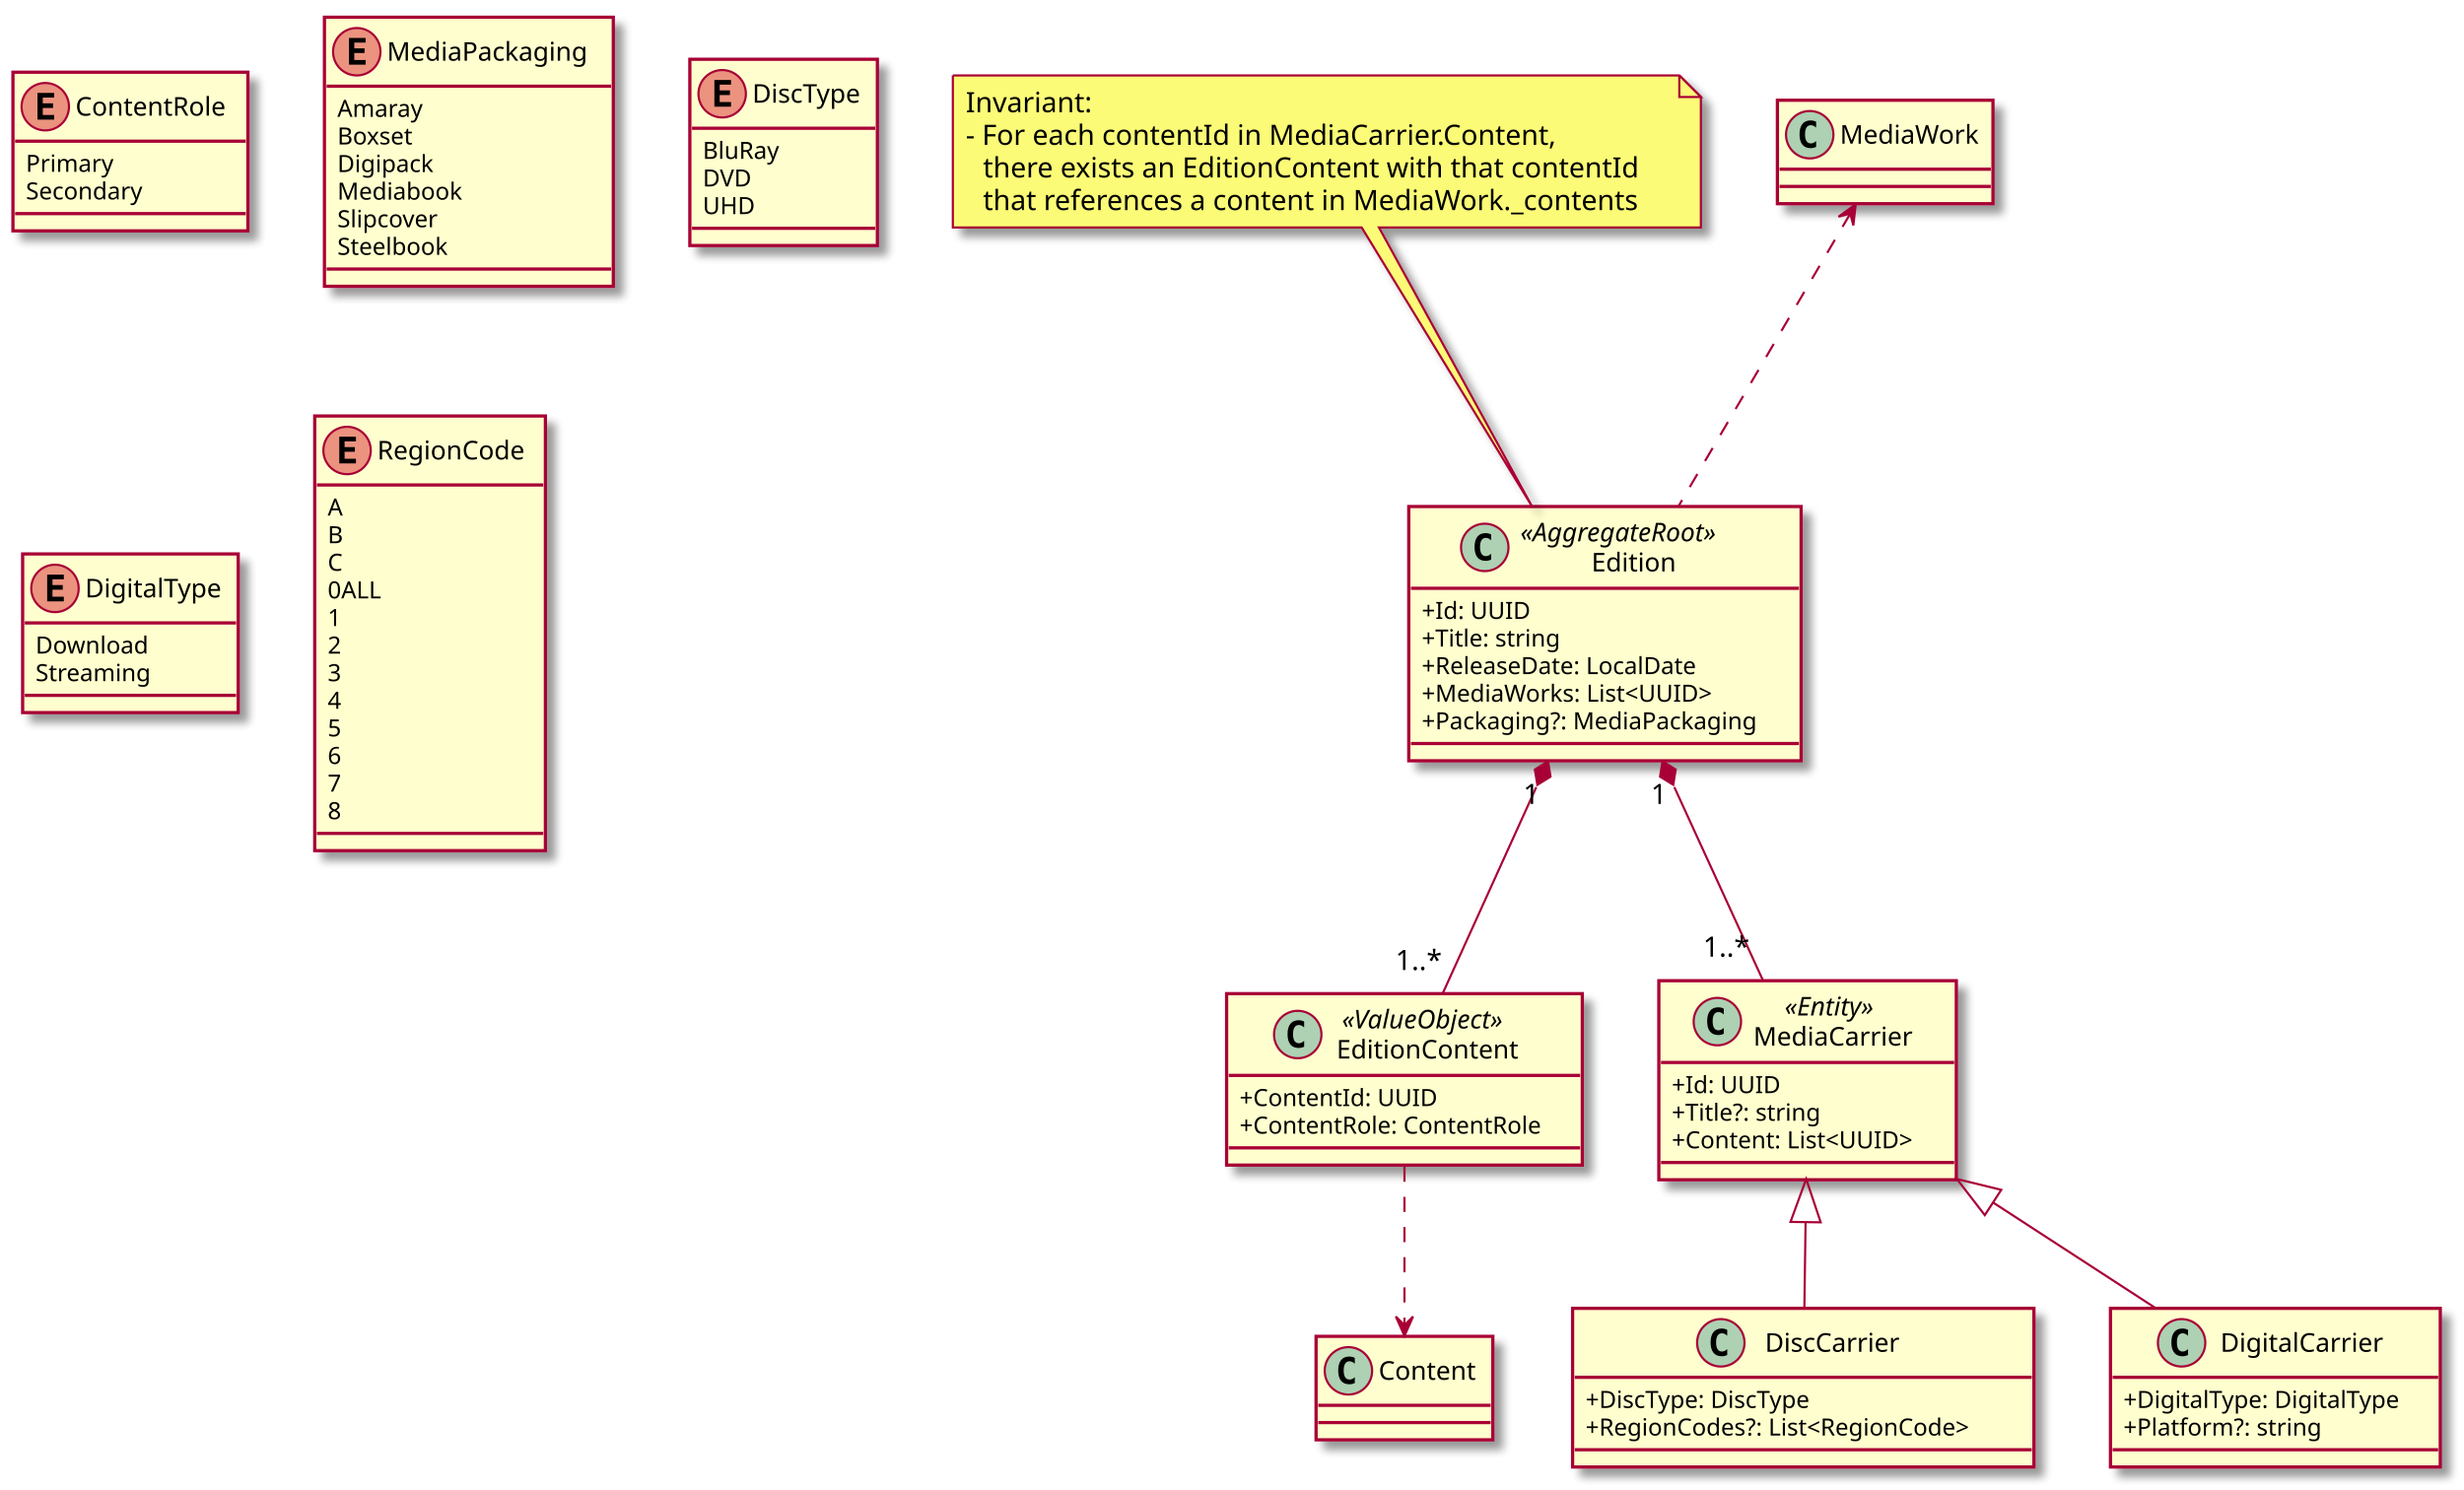
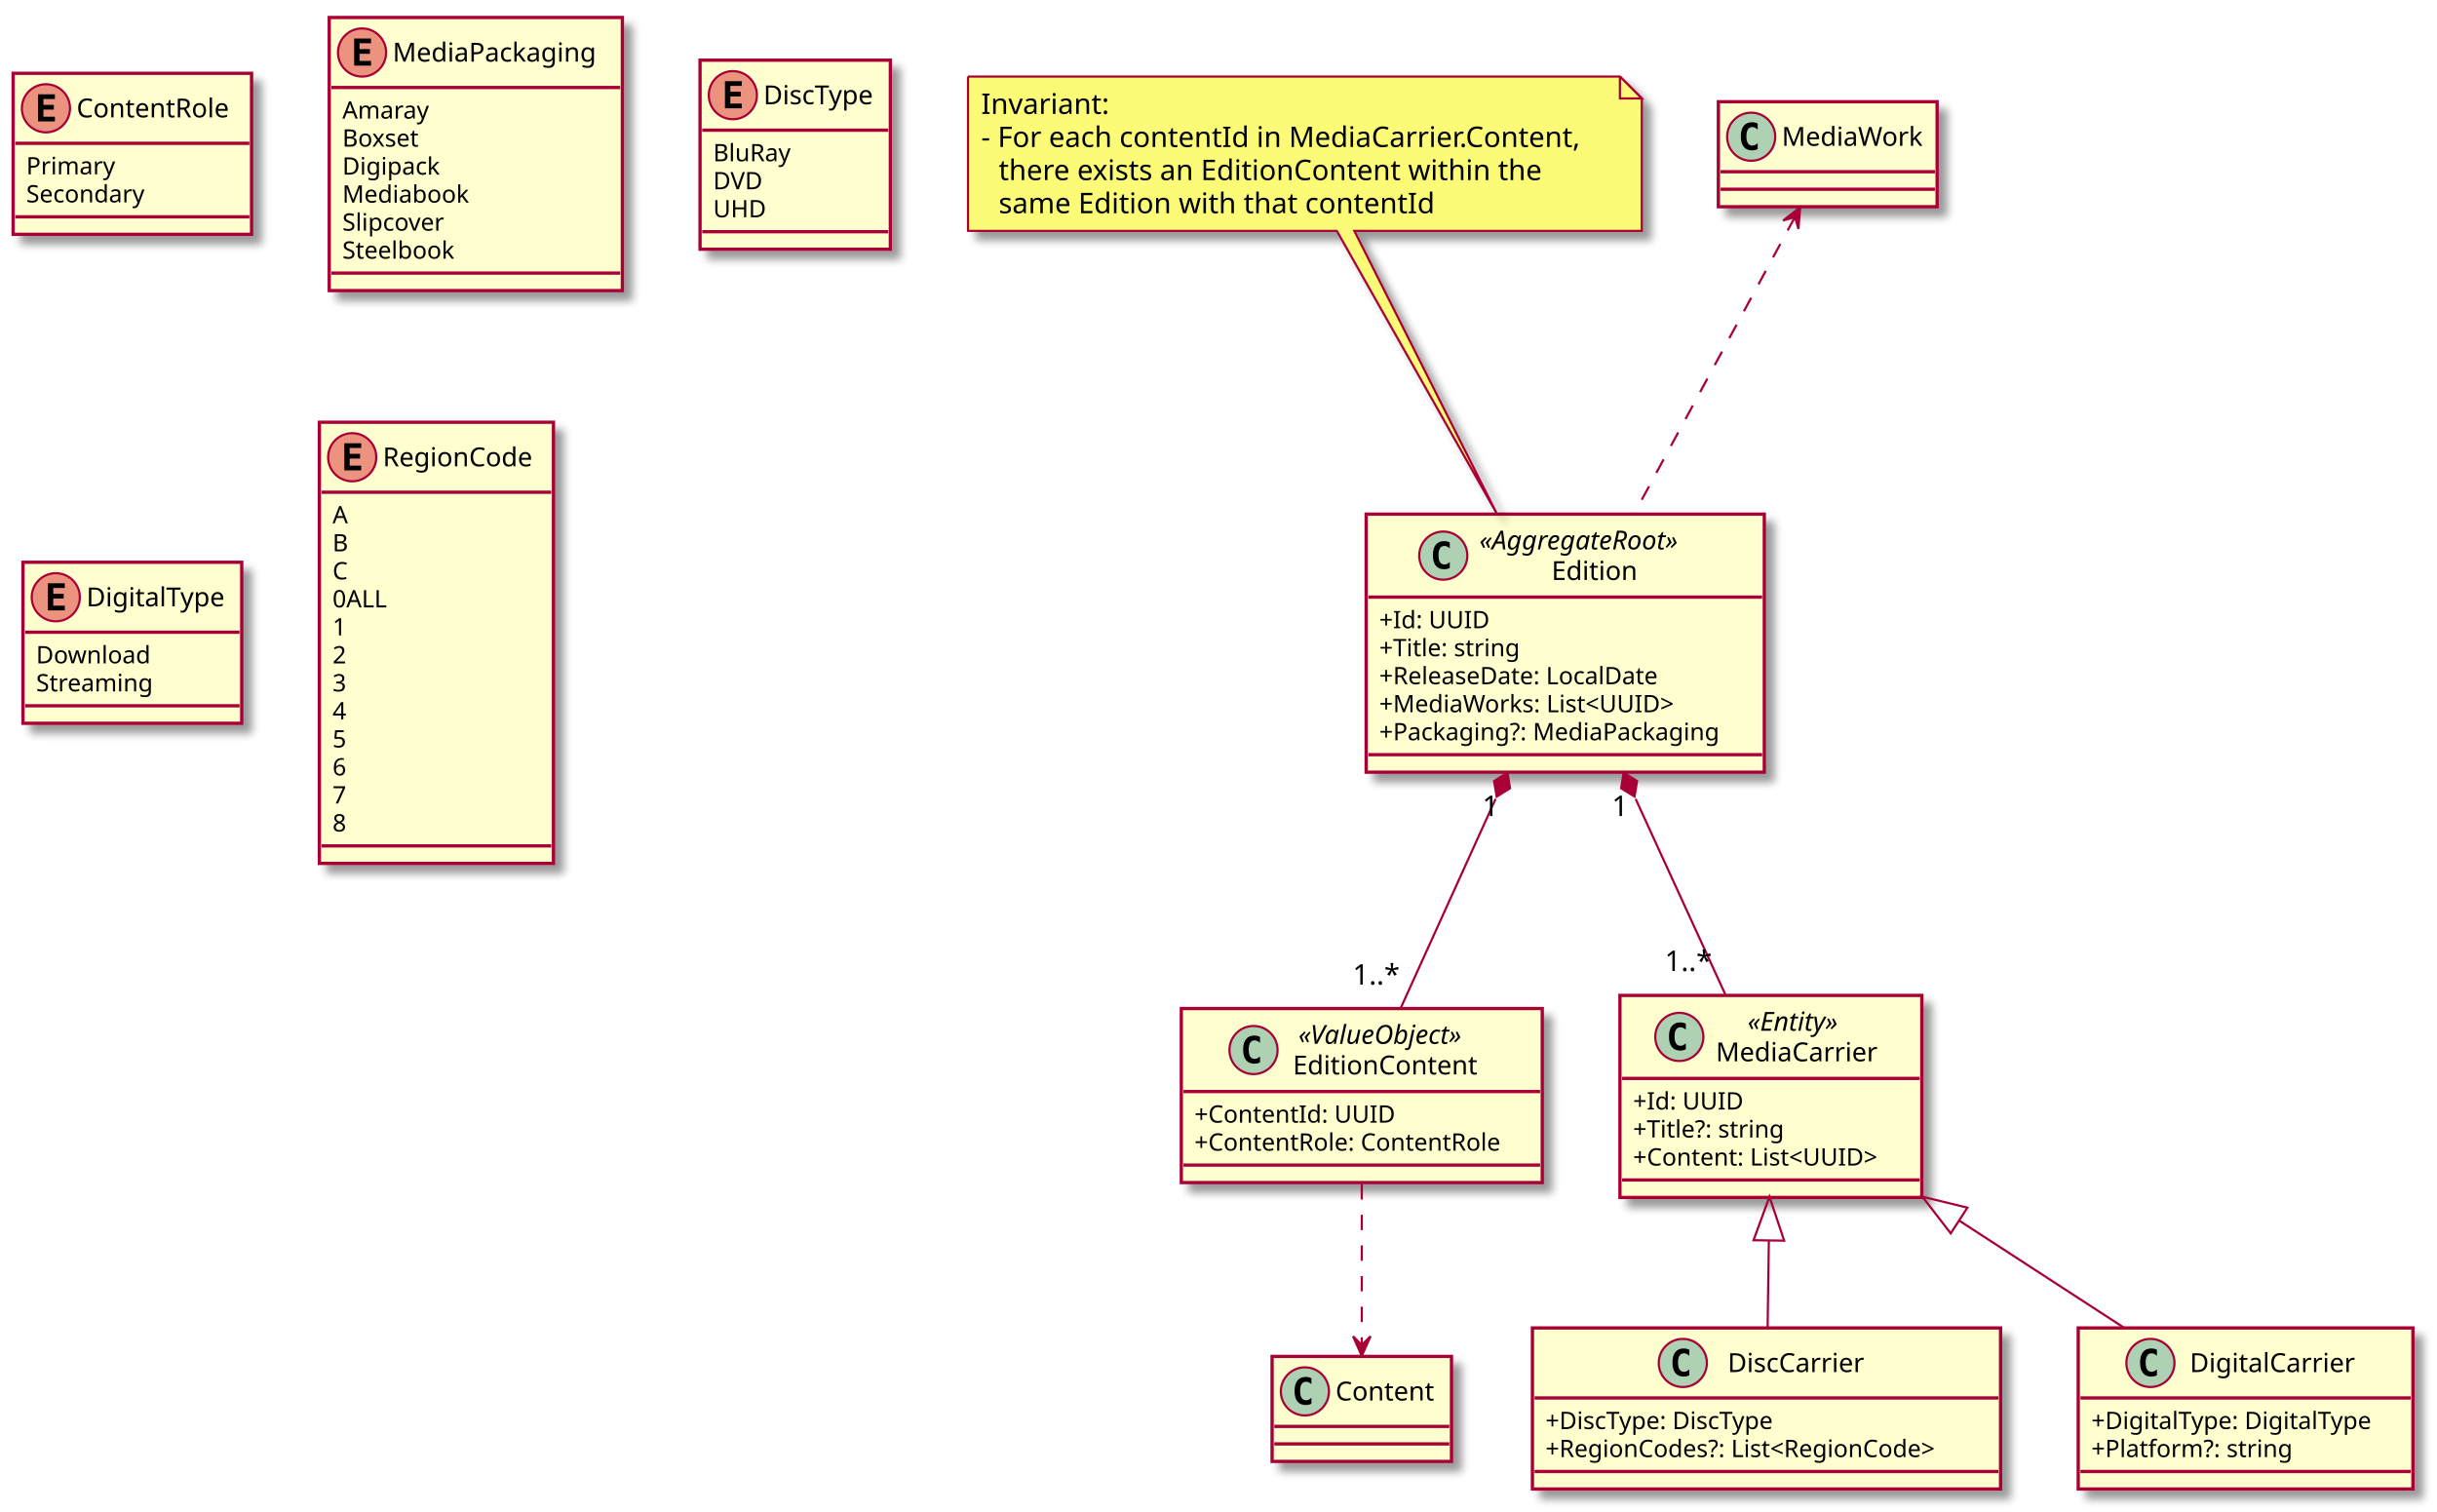
- <svg xmlns="http://www.w3.org/2000/svg" contentScriptType="application/ecmascript" contentStyleType="text/css" height="691px" preserveAspectRatio="none" style="width:1143px;height:691px;" version="1.1" viewBox="0 0 1143 691" width="1143px" zoomAndPan="magnify">
+ <svg xmlns="http://www.w3.org/2000/svg" contentScriptType="application/ecmascript" contentStyleType="text/css" height="691px" preserveAspectRatio="none" style="width:1114px;height:691px;" version="1.1" viewBox="0 0 1114 691" width="1114px" zoomAndPan="magnify">
  <defs>
-     <filter height="300%" id="f1p2oiz1u4tc2m" width="300%" x="-1" y="-1">
+     <filter height="300%" id="f12jawr7g1irze" width="300%" x="-1" y="-1">
      <feGaussianBlur result="blurOut" stdDeviation="2.0" />
      <feColorMatrix in="blurOut" result="blurOut2" type="matrix" values="0 0 0 0 0 0 0 0 0 0 0 0 0 0 0 0 0 0 .4 0" />
      <feOffset dx="4.0" dy="4.0" in="blurOut2" result="blurOut3" />
      <feBlend in="SourceGraphic" in2="blurOut3" mode="normal" />
    </filter>
  </defs>
  <g>
-     <rect fill="#FEFECE" filter="url(#f1p2oiz1u4tc2m)" height="117.961" id="Edition" style="stroke: #A80036; stroke-width: 1.5;" width="182" x="653.5" y="235" />
-     <ellipse cx="688.75" cy="253.969" fill="#ADD1B2" rx="11" ry="11" style="stroke: #A80036; stroke-width: 1.0;" />
-     <path d="M691.719,259.609 Q691.141,259.906 690.5,260.047 Q689.859,260.203 689.156,260.203 Q686.656,260.203 685.328,258.562 Q684.016,256.906 684.016,253.781 Q684.016,250.656 685.328,249 Q686.656,247.344 689.156,247.344 Q689.859,247.344 690.5,247.5 Q691.156,247.656 691.719,247.953 L691.719,250.672 Q691.094,250.094 690.5,249.828 Q689.906,249.547 689.281,249.547 Q687.938,249.547 687.25,250.625 Q686.562,251.688 686.562,253.781 Q686.562,255.875 687.25,256.953 Q687.938,258.016 689.281,258.016 Q689.906,258.016 690.5,257.75 Q691.094,257.469 691.719,256.891 L691.719,259.609 Z " />
-     <text fill="#000000" font-family="sans-serif" font-size="12" font-style="italic" lengthAdjust="spacingAndGlyphs" textLength="109" x="705.25" y="251.139">«AggregateRoot»</text>
-     <text fill="#000000" font-family="sans-serif" font-size="12" lengthAdjust="spacingAndGlyphs" textLength="43" x="738.25" y="265.107">Edition</text>
-     <line style="stroke: #A80036; stroke-width: 1.5;" x1="654.5" x2="834.5" y1="272.938" y2="272.938" />
-     <text fill="#000000" font-family="sans-serif" font-size="11" lengthAdjust="spacingAndGlyphs" textLength="54" x="659.5" y="287.148">+Id: UUID</text>
-     <text fill="#000000" font-family="sans-serif" font-size="11" lengthAdjust="spacingAndGlyphs" textLength="74" x="659.5" y="299.953">+Title: string</text>
-     <text fill="#000000" font-family="sans-serif" font-size="11" lengthAdjust="spacingAndGlyphs" textLength="143" x="659.5" y="312.757">+ReleaseDate: LocalDate</text>
-     <text fill="#000000" font-family="sans-serif" font-size="11" lengthAdjust="spacingAndGlyphs" textLength="149" x="659.5" y="325.562">+MediaWorks: List&lt;UUID&gt;</text>
-     <text fill="#000000" font-family="sans-serif" font-size="11" lengthAdjust="spacingAndGlyphs" textLength="170" x="659.5" y="338.367">+Packaging?: MediaPackaging</text>
-     <line style="stroke: #A80036; stroke-width: 1.5;" x1="654.5" x2="834.5" y1="344.961" y2="344.961" />
-     <path d="M442,35 L442,105.531 A0,0 0 0 0 442,105.531 L631.66,105.531 L710.69,234.95 L639.66,105.531 L789,105.531 A0,0 0 0 0 789,105.531 L789,45 L779,35 L442,35 A0,0 0 0 0 442,35 " fill="#FBFB77" filter="url(#f1p2oiz1u4tc2m)" style="stroke: #A80036; stroke-width: 1.0;" />
-     <path d="M779,35 L779,45 L789,45 L779,35 " fill="#FBFB77" style="stroke: #A80036; stroke-width: 1.0;" />
-     <text fill="#000000" font-family="sans-serif" font-size="13" lengthAdjust="spacingAndGlyphs" textLength="59" x="448" y="52.067">Invariant:</text>
-     <text fill="#000000" font-family="sans-serif" font-size="13" lengthAdjust="spacingAndGlyphs" textLength="287" x="448" y="67.2">- For each contentId in MediaCarrier.Content,</text>
-     <text fill="#000000" font-family="sans-serif" font-size="13" lengthAdjust="spacingAndGlyphs" textLength="316" x="456" y="82.332">there exists an EditionContent with that contentId</text>
-     <text fill="#000000" font-family="sans-serif" font-size="13" lengthAdjust="spacingAndGlyphs" textLength="318" x="456" y="97.465">that references a content in MediaWork._contents</text>
-     <rect fill="#FEFECE" filter="url(#f1p2oiz1u4tc2m)" height="79.547" id="EditionContent" style="stroke: #A80036; stroke-width: 1.5;" width="165" x="569" y="461" />
-     <ellipse cx="602" cy="479.969" fill="#ADD1B2" rx="11" ry="11" style="stroke: #A80036; stroke-width: 1.0;" />
-     <path d="M604.969,485.609 Q604.391,485.906 603.75,486.047 Q603.109,486.203 602.406,486.203 Q599.906,486.203 598.578,484.562 Q597.266,482.906 597.266,479.781 Q597.266,476.656 598.578,475 Q599.906,473.344 602.406,473.344 Q603.109,473.344 603.75,473.5 Q604.406,473.656 604.969,473.953 L604.969,476.672 Q604.344,476.094 603.75,475.828 Q603.156,475.547 602.531,475.547 Q601.188,475.547 600.5,476.625 Q599.812,477.688 599.812,479.781 Q599.812,481.875 600.5,482.953 Q601.188,484.016 602.531,484.016 Q603.156,484.016 603.75,483.75 Q604.344,483.469 604.969,482.891 L604.969,485.609 Z " />
-     <text fill="#000000" font-family="sans-serif" font-size="12" font-style="italic" lengthAdjust="spacingAndGlyphs" textLength="88" x="622.5" y="477.139">«ValueObject»</text>
-     <text fill="#000000" font-family="sans-serif" font-size="12" lengthAdjust="spacingAndGlyphs" textLength="93" x="620" y="491.107">EditionContent</text>
-     <line style="stroke: #A80036; stroke-width: 1.5;" x1="570" x2="733" y1="498.938" y2="498.938" />
-     <text fill="#000000" font-family="sans-serif" font-size="11" lengthAdjust="spacingAndGlyphs" textLength="98" x="575" y="513.148">+ContentId: UUID</text>
-     <text fill="#000000" font-family="sans-serif" font-size="11" lengthAdjust="spacingAndGlyphs" textLength="153" x="575" y="525.953">+ContentRole: ContentRole</text>
-     <line style="stroke: #A80036; stroke-width: 1.5;" x1="570" x2="733" y1="532.547" y2="532.547" />
-     <rect fill="#FEFECE" filter="url(#f1p2oiz1u4tc2m)" height="73.609" id="ContentRole" style="stroke: #A80036; stroke-width: 1.5;" width="109" x="6" y="33.5" />
+     <rect fill="#FEFECE" filter="url(#f12jawr7g1irze)" height="117.961" id="Edition" style="stroke: #A80036; stroke-width: 1.5;" width="182" x="624.5" y="235" />
+     <ellipse cx="659.75" cy="253.969" fill="#ADD1B2" rx="11" ry="11" style="stroke: #A80036; stroke-width: 1.0;" />
+     <path d="M662.719,259.609 Q662.141,259.906 661.5,260.047 Q660.859,260.203 660.156,260.203 Q657.656,260.203 656.328,258.562 Q655.016,256.906 655.016,253.781 Q655.016,250.656 656.328,249 Q657.656,247.344 660.156,247.344 Q660.859,247.344 661.5,247.5 Q662.156,247.656 662.719,247.953 L662.719,250.672 Q662.094,250.094 661.5,249.828 Q660.906,249.547 660.281,249.547 Q658.938,249.547 658.25,250.625 Q657.562,251.688 657.562,253.781 Q657.562,255.875 658.25,256.953 Q658.938,258.016 660.281,258.016 Q660.906,258.016 661.5,257.75 Q662.094,257.469 662.719,256.891 L662.719,259.609 Z " />
+     <text fill="#000000" font-family="sans-serif" font-size="12" font-style="italic" lengthAdjust="spacingAndGlyphs" textLength="109" x="676.25" y="251.139">«AggregateRoot»</text>
+     <text fill="#000000" font-family="sans-serif" font-size="12" lengthAdjust="spacingAndGlyphs" textLength="43" x="709.25" y="265.107">Edition</text>
+     <line style="stroke: #A80036; stroke-width: 1.5;" x1="625.5" x2="805.5" y1="272.938" y2="272.938" />
+     <text fill="#000000" font-family="sans-serif" font-size="11" lengthAdjust="spacingAndGlyphs" textLength="54" x="630.5" y="287.148">+Id: UUID</text>
+     <text fill="#000000" font-family="sans-serif" font-size="11" lengthAdjust="spacingAndGlyphs" textLength="74" x="630.5" y="299.953">+Title: string</text>
+     <text fill="#000000" font-family="sans-serif" font-size="11" lengthAdjust="spacingAndGlyphs" textLength="143" x="630.5" y="312.757">+ReleaseDate: LocalDate</text>
+     <text fill="#000000" font-family="sans-serif" font-size="11" lengthAdjust="spacingAndGlyphs" textLength="149" x="630.5" y="325.562">+MediaWorks: List&lt;UUID&gt;</text>
+     <text fill="#000000" font-family="sans-serif" font-size="11" lengthAdjust="spacingAndGlyphs" textLength="170" x="630.5" y="338.367">+Packaging?: MediaPackaging</text>
+     <line style="stroke: #A80036; stroke-width: 1.5;" x1="625.5" x2="805.5" y1="344.961" y2="344.961" />
+     <path d="M442.5,35 L442.5,105.531 A0,0 0 0 0 442.5,105.531 L611.09,105.531 L684.31,234.95 L619.09,105.531 L750.5,105.531 A0,0 0 0 0 750.5,105.531 L750.5,45 L740.5,35 L442.5,35 A0,0 0 0 0 442.5,35 " fill="#FBFB77" filter="url(#f12jawr7g1irze)" style="stroke: #A80036; stroke-width: 1.0;" />
+     <path d="M740.5,35 L740.5,45 L750.5,45 L740.5,35 " fill="#FBFB77" style="stroke: #A80036; stroke-width: 1.0;" />
+     <text fill="#000000" font-family="sans-serif" font-size="13" lengthAdjust="spacingAndGlyphs" textLength="59" x="448.5" y="52.067">Invariant:</text>
+     <text fill="#000000" font-family="sans-serif" font-size="13" lengthAdjust="spacingAndGlyphs" textLength="287" x="448.5" y="67.2">- For each contentId in MediaCarrier.Content,</text>
+     <text fill="#000000" font-family="sans-serif" font-size="13" lengthAdjust="spacingAndGlyphs" textLength="258" x="456.5" y="82.332">there exists an EditionContent within the</text>
+     <text fill="#000000" font-family="sans-serif" font-size="13" lengthAdjust="spacingAndGlyphs" textLength="206" x="456.5" y="97.465">same Edition with that contentId</text>
+     <rect fill="#FEFECE" filter="url(#f12jawr7g1irze)" height="79.547" id="EditionContent" style="stroke: #A80036; stroke-width: 1.5;" width="165" x="540" y="461" />
+     <ellipse cx="573" cy="479.969" fill="#ADD1B2" rx="11" ry="11" style="stroke: #A80036; stroke-width: 1.0;" />
+     <path d="M575.969,485.609 Q575.391,485.906 574.75,486.047 Q574.109,486.203 573.406,486.203 Q570.906,486.203 569.578,484.562 Q568.266,482.906 568.266,479.781 Q568.266,476.656 569.578,475 Q570.906,473.344 573.406,473.344 Q574.109,473.344 574.75,473.5 Q575.406,473.656 575.969,473.953 L575.969,476.672 Q575.344,476.094 574.75,475.828 Q574.156,475.547 573.531,475.547 Q572.188,475.547 571.5,476.625 Q570.812,477.688 570.812,479.781 Q570.812,481.875 571.5,482.953 Q572.188,484.016 573.531,484.016 Q574.156,484.016 574.75,483.75 Q575.344,483.469 575.969,482.891 L575.969,485.609 Z " />
+     <text fill="#000000" font-family="sans-serif" font-size="12" font-style="italic" lengthAdjust="spacingAndGlyphs" textLength="88" x="593.5" y="477.139">«ValueObject»</text>
+     <text fill="#000000" font-family="sans-serif" font-size="12" lengthAdjust="spacingAndGlyphs" textLength="93" x="591" y="491.107">EditionContent</text>
+     <line style="stroke: #A80036; stroke-width: 1.5;" x1="541" x2="704" y1="498.938" y2="498.938" />
+     <text fill="#000000" font-family="sans-serif" font-size="11" lengthAdjust="spacingAndGlyphs" textLength="98" x="546" y="513.148">+ContentId: UUID</text>
+     <text fill="#000000" font-family="sans-serif" font-size="11" lengthAdjust="spacingAndGlyphs" textLength="153" x="546" y="525.953">+ContentRole: ContentRole</text>
+     <line style="stroke: #A80036; stroke-width: 1.5;" x1="541" x2="704" y1="532.547" y2="532.547" />
+     <rect fill="#FEFECE" filter="url(#f12jawr7g1irze)" height="73.609" id="ContentRole" style="stroke: #A80036; stroke-width: 1.5;" width="109" x="6" y="33.5" />
    <ellipse cx="21" cy="49.5" fill="#EB937F" rx="11" ry="11" style="stroke: #A80036; stroke-width: 1.0;" />
    <path d="M25.109,55.5 L17.391,55.5 L17.391,43.109 L25.109,43.109 L25.109,45.266 L19.844,45.266 L19.844,47.938 L24.609,47.938 L24.609,50.094 L19.844,50.094 L19.844,53.344 L25.109,53.344 L25.109,55.5 Z " />
    <text fill="#000000" font-family="sans-serif" font-size="12" lengthAdjust="spacingAndGlyphs" textLength="77" x="35" y="53.654">ContentRole</text>
    <line style="stroke: #A80036; stroke-width: 1.5;" x1="7" x2="114" y1="65.5" y2="65.5" />
    <text fill="#000000" font-family="sans-serif" font-size="11" lengthAdjust="spacingAndGlyphs" textLength="44" x="12" y="79.71">Primary</text>
    <text fill="#000000" font-family="sans-serif" font-size="11" lengthAdjust="spacingAndGlyphs" textLength="60" x="12" y="92.515">Secondary</text>
    <line style="stroke: #A80036; stroke-width: 1.5;" x1="7" x2="114" y1="99.109" y2="99.109" />
-     <rect fill="#FEFECE" filter="url(#f1p2oiz1u4tc2m)" height="92.352" id="MediaCarrier" style="stroke: #A80036; stroke-width: 1.5;" width="138" x="769.5" y="455" />
-     <ellipse cx="796.65" cy="473.969" fill="#ADD1B2" rx="11" ry="11" style="stroke: #A80036; stroke-width: 1.0;" />
-     <path d="M799.619,479.609 Q799.041,479.906 798.4,480.047 Q797.759,480.203 797.056,480.203 Q794.556,480.203 793.228,478.562 Q791.916,476.906 791.916,473.781 Q791.916,470.656 793.228,469 Q794.556,467.344 797.056,467.344 Q797.759,467.344 798.4,467.5 Q799.056,467.656 799.619,467.953 L799.619,470.672 Q798.994,470.094 798.4,469.828 Q797.806,469.547 797.181,469.547 Q795.837,469.547 795.15,470.625 Q794.462,471.688 794.462,473.781 Q794.462,475.875 795.15,476.953 Q795.837,478.016 797.181,478.016 Q797.806,478.016 798.4,477.75 Q798.994,477.469 799.619,476.891 L799.619,479.609 Z " />
-     <text fill="#000000" font-family="sans-serif" font-size="12" font-style="italic" lengthAdjust="spacingAndGlyphs" textLength="50" x="827.85" y="471.139">«Entity»</text>
-     <text fill="#000000" font-family="sans-serif" font-size="12" lengthAdjust="spacingAndGlyphs" textLength="79" x="813.35" y="485.107">MediaCarrier</text>
-     <line style="stroke: #A80036; stroke-width: 1.5;" x1="770.5" x2="906.5" y1="492.938" y2="492.938" />
-     <text fill="#000000" font-family="sans-serif" font-size="11" lengthAdjust="spacingAndGlyphs" textLength="54" x="775.5" y="507.148">+Id: UUID</text>
-     <text fill="#000000" font-family="sans-serif" font-size="11" lengthAdjust="spacingAndGlyphs" textLength="80" x="775.5" y="519.953">+Title?: string</text>
-     <text fill="#000000" font-family="sans-serif" font-size="11" lengthAdjust="spacingAndGlyphs" textLength="126" x="775.5" y="532.757">+Content: List&lt;UUID&gt;</text>
-     <line style="stroke: #A80036; stroke-width: 1.5;" x1="770.5" x2="906.5" y1="539.352" y2="539.352" />
-     <rect fill="#FEFECE" filter="url(#f1p2oiz1u4tc2m)" height="73.609" id="DiscCarrier" style="stroke: #A80036; stroke-width: 1.5;" width="214" x="729.5" y="607" />
-     <ellipse cx="798.25" cy="623" fill="#ADD1B2" rx="11" ry="11" style="stroke: #A80036; stroke-width: 1.0;" />
-     <path d="M801.219,628.641 Q800.641,628.938 800,629.078 Q799.359,629.234 798.656,629.234 Q796.156,629.234 794.828,627.594 Q793.516,625.938 793.516,622.812 Q793.516,619.688 794.828,618.031 Q796.156,616.375 798.656,616.375 Q799.359,616.375 800,616.531 Q800.656,616.688 801.219,616.984 L801.219,619.703 Q800.594,619.125 800,618.859 Q799.406,618.578 798.781,618.578 Q797.438,618.578 796.75,619.656 Q796.062,620.719 796.062,622.812 Q796.062,624.906 796.75,625.984 Q797.438,627.047 798.781,627.047 Q799.406,627.047 800,626.781 Q800.594,626.5 801.219,625.922 L801.219,628.641 Z " />
-     <text fill="#000000" font-family="sans-serif" font-size="12" lengthAdjust="spacingAndGlyphs" textLength="68" x="818.75" y="627.154">DiscCarrier</text>
-     <line style="stroke: #A80036; stroke-width: 1.5;" x1="730.5" x2="942.5" y1="639" y2="639" />
-     <text fill="#000000" font-family="sans-serif" font-size="11" lengthAdjust="spacingAndGlyphs" textLength="119" x="735.5" y="653.21">+DiscType: DiscType</text>
-     <text fill="#000000" font-family="sans-serif" font-size="11" lengthAdjust="spacingAndGlyphs" textLength="202" x="735.5" y="666.015">+RegionCodes?: List&lt;RegionCode&gt;</text>
-     <line style="stroke: #A80036; stroke-width: 1.5;" x1="730.5" x2="942.5" y1="672.609" y2="672.609" />
-     <rect fill="#FEFECE" filter="url(#f1p2oiz1u4tc2m)" height="73.609" id="DigitalCarrier" style="stroke: #A80036; stroke-width: 1.5;" width="153" x="979" y="607" />
-     <ellipse cx="1012" cy="623" fill="#ADD1B2" rx="11" ry="11" style="stroke: #A80036; stroke-width: 1.0;" />
-     <path d="M1014.969,628.641 Q1014.391,628.938 1013.75,629.078 Q1013.109,629.234 1012.406,629.234 Q1009.906,629.234 1008.578,627.594 Q1007.266,625.938 1007.266,622.812 Q1007.266,619.688 1008.578,618.031 Q1009.906,616.375 1012.406,616.375 Q1013.109,616.375 1013.75,616.531 Q1014.406,616.688 1014.969,616.984 L1014.969,619.703 Q1014.344,619.125 1013.75,618.859 Q1013.156,618.578 1012.531,618.578 Q1011.188,618.578 1010.5,619.656 Q1009.812,620.719 1009.812,622.812 Q1009.812,624.906 1010.5,625.984 Q1011.188,627.047 1012.531,627.047 Q1013.156,627.047 1013.75,626.781 Q1014.344,626.5 1014.969,625.922 L1014.969,628.641 Z " />
-     <text fill="#000000" font-family="sans-serif" font-size="12" lengthAdjust="spacingAndGlyphs" textLength="81" x="1030" y="627.154">DigitalCarrier</text>
-     <line style="stroke: #A80036; stroke-width: 1.5;" x1="980" x2="1131" y1="639" y2="639" />
-     <text fill="#000000" font-family="sans-serif" font-size="11" lengthAdjust="spacingAndGlyphs" textLength="141" x="985" y="653.21">+DigitalType: DigitalType</text>
-     <text fill="#000000" font-family="sans-serif" font-size="11" lengthAdjust="spacingAndGlyphs" textLength="104" x="985" y="666.015">+Platform?: string</text>
-     <line style="stroke: #A80036; stroke-width: 1.5;" x1="980" x2="1131" y1="672.609" y2="672.609" />
-     <rect fill="#FEFECE" filter="url(#f1p2oiz1u4tc2m)" height="124.828" id="MediaPackaging" style="stroke: #A80036; stroke-width: 1.5;" width="134" x="150.5" y="8" />
+     <rect fill="#FEFECE" filter="url(#f12jawr7g1irze)" height="92.352" id="MediaCarrier" style="stroke: #A80036; stroke-width: 1.5;" width="138" x="740.5" y="455" />
+     <ellipse cx="767.65" cy="473.969" fill="#ADD1B2" rx="11" ry="11" style="stroke: #A80036; stroke-width: 1.0;" />
+     <path d="M770.619,479.609 Q770.041,479.906 769.4,480.047 Q768.759,480.203 768.056,480.203 Q765.556,480.203 764.228,478.562 Q762.916,476.906 762.916,473.781 Q762.916,470.656 764.228,469 Q765.556,467.344 768.056,467.344 Q768.759,467.344 769.4,467.5 Q770.056,467.656 770.619,467.953 L770.619,470.672 Q769.994,470.094 769.4,469.828 Q768.806,469.547 768.181,469.547 Q766.837,469.547 766.15,470.625 Q765.462,471.688 765.462,473.781 Q765.462,475.875 766.15,476.953 Q766.837,478.016 768.181,478.016 Q768.806,478.016 769.4,477.75 Q769.994,477.469 770.619,476.891 L770.619,479.609 Z " />
+     <text fill="#000000" font-family="sans-serif" font-size="12" font-style="italic" lengthAdjust="spacingAndGlyphs" textLength="50" x="798.85" y="471.139">«Entity»</text>
+     <text fill="#000000" font-family="sans-serif" font-size="12" lengthAdjust="spacingAndGlyphs" textLength="79" x="784.35" y="485.107">MediaCarrier</text>
+     <line style="stroke: #A80036; stroke-width: 1.5;" x1="741.5" x2="877.5" y1="492.938" y2="492.938" />
+     <text fill="#000000" font-family="sans-serif" font-size="11" lengthAdjust="spacingAndGlyphs" textLength="54" x="746.5" y="507.148">+Id: UUID</text>
+     <text fill="#000000" font-family="sans-serif" font-size="11" lengthAdjust="spacingAndGlyphs" textLength="80" x="746.5" y="519.953">+Title?: string</text>
+     <text fill="#000000" font-family="sans-serif" font-size="11" lengthAdjust="spacingAndGlyphs" textLength="126" x="746.5" y="532.757">+Content: List&lt;UUID&gt;</text>
+     <line style="stroke: #A80036; stroke-width: 1.5;" x1="741.5" x2="877.5" y1="539.352" y2="539.352" />
+     <rect fill="#FEFECE" filter="url(#f12jawr7g1irze)" height="73.609" id="DiscCarrier" style="stroke: #A80036; stroke-width: 1.5;" width="214" x="700.5" y="607" />
+     <ellipse cx="769.25" cy="623" fill="#ADD1B2" rx="11" ry="11" style="stroke: #A80036; stroke-width: 1.0;" />
+     <path d="M772.219,628.641 Q771.641,628.938 771,629.078 Q770.359,629.234 769.656,629.234 Q767.156,629.234 765.828,627.594 Q764.516,625.938 764.516,622.812 Q764.516,619.688 765.828,618.031 Q767.156,616.375 769.656,616.375 Q770.359,616.375 771,616.531 Q771.656,616.688 772.219,616.984 L772.219,619.703 Q771.594,619.125 771,618.859 Q770.406,618.578 769.781,618.578 Q768.438,618.578 767.75,619.656 Q767.062,620.719 767.062,622.812 Q767.062,624.906 767.75,625.984 Q768.438,627.047 769.781,627.047 Q770.406,627.047 771,626.781 Q771.594,626.5 772.219,625.922 L772.219,628.641 Z " />
+     <text fill="#000000" font-family="sans-serif" font-size="12" lengthAdjust="spacingAndGlyphs" textLength="68" x="789.75" y="627.154">DiscCarrier</text>
+     <line style="stroke: #A80036; stroke-width: 1.5;" x1="701.5" x2="913.5" y1="639" y2="639" />
+     <text fill="#000000" font-family="sans-serif" font-size="11" lengthAdjust="spacingAndGlyphs" textLength="119" x="706.5" y="653.21">+DiscType: DiscType</text>
+     <text fill="#000000" font-family="sans-serif" font-size="11" lengthAdjust="spacingAndGlyphs" textLength="202" x="706.5" y="666.015">+RegionCodes?: List&lt;RegionCode&gt;</text>
+     <line style="stroke: #A80036; stroke-width: 1.5;" x1="701.5" x2="913.5" y1="672.609" y2="672.609" />
+     <rect fill="#FEFECE" filter="url(#f12jawr7g1irze)" height="73.609" id="DigitalCarrier" style="stroke: #A80036; stroke-width: 1.5;" width="153" x="950" y="607" />
+     <ellipse cx="983" cy="623" fill="#ADD1B2" rx="11" ry="11" style="stroke: #A80036; stroke-width: 1.0;" />
+     <path d="M985.969,628.641 Q985.391,628.938 984.75,629.078 Q984.109,629.234 983.406,629.234 Q980.906,629.234 979.578,627.594 Q978.266,625.938 978.266,622.812 Q978.266,619.688 979.578,618.031 Q980.906,616.375 983.406,616.375 Q984.109,616.375 984.75,616.531 Q985.406,616.688 985.969,616.984 L985.969,619.703 Q985.344,619.125 984.75,618.859 Q984.156,618.578 983.531,618.578 Q982.188,618.578 981.5,619.656 Q980.812,620.719 980.812,622.812 Q980.812,624.906 981.5,625.984 Q982.188,627.047 983.531,627.047 Q984.156,627.047 984.75,626.781 Q985.344,626.5 985.969,625.922 L985.969,628.641 Z " />
+     <text fill="#000000" font-family="sans-serif" font-size="12" lengthAdjust="spacingAndGlyphs" textLength="81" x="1001" y="627.154">DigitalCarrier</text>
+     <line style="stroke: #A80036; stroke-width: 1.5;" x1="951" x2="1102" y1="639" y2="639" />
+     <text fill="#000000" font-family="sans-serif" font-size="11" lengthAdjust="spacingAndGlyphs" textLength="141" x="956" y="653.21">+DigitalType: DigitalType</text>
+     <text fill="#000000" font-family="sans-serif" font-size="11" lengthAdjust="spacingAndGlyphs" textLength="104" x="956" y="666.015">+Platform?: string</text>
+     <line style="stroke: #A80036; stroke-width: 1.5;" x1="951" x2="1102" y1="672.609" y2="672.609" />
+     <rect fill="#FEFECE" filter="url(#f12jawr7g1irze)" height="124.828" id="MediaPackaging" style="stroke: #A80036; stroke-width: 1.5;" width="134" x="150.5" y="8" />
    <ellipse cx="165.5" cy="24" fill="#EB937F" rx="11" ry="11" style="stroke: #A80036; stroke-width: 1.0;" />
    <path d="M169.609,30 L161.891,30 L161.891,17.609 L169.609,17.609 L169.609,19.766 L164.344,19.766 L164.344,22.438 L169.109,22.438 L169.109,24.594 L164.344,24.594 L164.344,27.844 L169.609,27.844 L169.609,30 Z " />
    <text fill="#000000" font-family="sans-serif" font-size="12" lengthAdjust="spacingAndGlyphs" textLength="102" x="179.5" y="28.154">MediaPackaging</text>
    <line style="stroke: #A80036; stroke-width: 1.5;" x1="151.5" x2="283.5" y1="40" y2="40" />
    <text fill="#000000" font-family="sans-serif" font-size="11" lengthAdjust="spacingAndGlyphs" textLength="43" x="156.5" y="54.21">Amaray</text>
    <text fill="#000000" font-family="sans-serif" font-size="11" lengthAdjust="spacingAndGlyphs" textLength="39" x="156.5" y="67.015">Boxset</text>
    <text fill="#000000" font-family="sans-serif" font-size="11" lengthAdjust="spacingAndGlyphs" textLength="47" x="156.5" y="79.82">Digipack</text>
    <text fill="#000000" font-family="sans-serif" font-size="11" lengthAdjust="spacingAndGlyphs" textLength="60" x="156.5" y="92.624">Mediabook</text>
    <text fill="#000000" font-family="sans-serif" font-size="11" lengthAdjust="spacingAndGlyphs" textLength="52" x="156.5" y="105.429">Slipcover</text>
    <text fill="#000000" font-family="sans-serif" font-size="11" lengthAdjust="spacingAndGlyphs" textLength="56" x="156.5" y="118.234">Steelbook</text>
    <line style="stroke: #A80036; stroke-width: 1.5;" x1="151.5" x2="283.5" y1="124.828" y2="124.828" />
-     <rect fill="#FEFECE" filter="url(#f1p2oiz1u4tc2m)" height="86.414" id="DiscType" style="stroke: #A80036; stroke-width: 1.5;" width="87" x="320" y="27.5" />
+     <rect fill="#FEFECE" filter="url(#f12jawr7g1irze)" height="86.414" id="DiscType" style="stroke: #A80036; stroke-width: 1.5;" width="87" x="320" y="27.5" />
    <ellipse cx="335" cy="43.5" fill="#EB937F" rx="11" ry="11" style="stroke: #A80036; stroke-width: 1.0;" />
    <path d="M339.109,49.5 L331.391,49.5 L331.391,37.109 L339.109,37.109 L339.109,39.266 L333.844,39.266 L333.844,41.938 L338.609,41.938 L338.609,44.094 L333.844,44.094 L333.844,47.344 L339.109,47.344 L339.109,49.5 Z " />
    <text fill="#000000" font-family="sans-serif" font-size="12" lengthAdjust="spacingAndGlyphs" textLength="55" x="349" y="47.654">DiscType</text>
    <line style="stroke: #A80036; stroke-width: 1.5;" x1="321" x2="406" y1="59.5" y2="59.5" />
    <text fill="#000000" font-family="sans-serif" font-size="11" lengthAdjust="spacingAndGlyphs" textLength="38" x="326" y="73.71">BluRay</text>
    <text fill="#000000" font-family="sans-serif" font-size="11" lengthAdjust="spacingAndGlyphs" textLength="23" x="326" y="86.515">DVD</text>
    <text fill="#000000" font-family="sans-serif" font-size="11" lengthAdjust="spacingAndGlyphs" textLength="24" x="326" y="99.32">UHD</text>
    <line style="stroke: #A80036; stroke-width: 1.5;" x1="321" x2="406" y1="105.914" y2="105.914" />
-     <rect fill="#FEFECE" filter="url(#f1p2oiz1u4tc2m)" height="73.609" id="DigitalType" style="stroke: #A80036; stroke-width: 1.5;" width="100" x="10.5" y="257" />
+     <rect fill="#FEFECE" filter="url(#f12jawr7g1irze)" height="73.609" id="DigitalType" style="stroke: #A80036; stroke-width: 1.5;" width="100" x="10.5" y="257" />
    <ellipse cx="25.5" cy="273" fill="#EB937F" rx="11" ry="11" style="stroke: #A80036; stroke-width: 1.0;" />
    <path d="M29.609,279 L21.891,279 L21.891,266.609 L29.609,266.609 L29.609,268.766 L24.344,268.766 L24.344,271.438 L29.109,271.438 L29.109,273.594 L24.344,273.594 L24.344,276.844 L29.609,276.844 L29.609,279 Z " />
    <text fill="#000000" font-family="sans-serif" font-size="12" lengthAdjust="spacingAndGlyphs" textLength="68" x="39.5" y="277.154">DigitalType</text>
    <line style="stroke: #A80036; stroke-width: 1.5;" x1="11.5" x2="109.5" y1="289" y2="289" />
    <text fill="#000000" font-family="sans-serif" font-size="11" lengthAdjust="spacingAndGlyphs" textLength="55" x="16.5" y="303.21">Download</text>
    <text fill="#000000" font-family="sans-serif" font-size="11" lengthAdjust="spacingAndGlyphs" textLength="59" x="16.5" y="316.015">Streaming</text>
    <line style="stroke: #A80036; stroke-width: 1.5;" x1="11.5" x2="109.5" y1="322.609" y2="322.609" />
-     <rect fill="#FEFECE" filter="url(#f1p2oiz1u4tc2m)" height="201.656" id="RegionCode" style="stroke: #A80036; stroke-width: 1.5;" width="107" x="146" y="193" />
+     <rect fill="#FEFECE" filter="url(#f12jawr7g1irze)" height="201.656" id="RegionCode" style="stroke: #A80036; stroke-width: 1.5;" width="107" x="146" y="193" />
    <ellipse cx="161" cy="209" fill="#EB937F" rx="11" ry="11" style="stroke: #A80036; stroke-width: 1.0;" />
    <path d="M165.109,215 L157.391,215 L157.391,202.609 L165.109,202.609 L165.109,204.766 L159.844,204.766 L159.844,207.438 L164.609,207.438 L164.609,209.594 L159.844,209.594 L159.844,212.844 L165.109,212.844 L165.109,215 Z " />
    <text fill="#000000" font-family="sans-serif" font-size="12" lengthAdjust="spacingAndGlyphs" textLength="75" x="175" y="213.154">RegionCode</text>
    <line style="stroke: #A80036; stroke-width: 1.5;" x1="147" x2="252" y1="225" y2="225" />
    <text fill="#000000" font-family="sans-serif" font-size="11" lengthAdjust="spacingAndGlyphs" textLength="7" x="152" y="239.21">A</text>
    <text fill="#000000" font-family="sans-serif" font-size="11" lengthAdjust="spacingAndGlyphs" textLength="8" x="152" y="252.015">B</text>
    <text fill="#000000" font-family="sans-serif" font-size="11" lengthAdjust="spacingAndGlyphs" textLength="8" x="152" y="264.82">C</text>
    <text fill="#000000" font-family="sans-serif" font-size="11" lengthAdjust="spacingAndGlyphs" textLength="26" x="152" y="277.625">0ALL</text>
    <text fill="#000000" font-family="sans-serif" font-size="11" lengthAdjust="spacingAndGlyphs" textLength="7" x="152" y="290.429">1</text>
    <text fill="#000000" font-family="sans-serif" font-size="11" lengthAdjust="spacingAndGlyphs" textLength="7" x="152" y="303.234">2</text>
    <text fill="#000000" font-family="sans-serif" font-size="11" lengthAdjust="spacingAndGlyphs" textLength="7" x="152" y="316.039">3</text>
    <text fill="#000000" font-family="sans-serif" font-size="11" lengthAdjust="spacingAndGlyphs" textLength="7" x="152" y="328.843">4</text>
    <text fill="#000000" font-family="sans-serif" font-size="11" lengthAdjust="spacingAndGlyphs" textLength="7" x="152" y="341.648">5</text>
    <text fill="#000000" font-family="sans-serif" font-size="11" lengthAdjust="spacingAndGlyphs" textLength="7" x="152" y="354.453">6</text>
    <text fill="#000000" font-family="sans-serif" font-size="11" lengthAdjust="spacingAndGlyphs" textLength="7" x="152" y="367.257">7</text>
    <text fill="#000000" font-family="sans-serif" font-size="11" lengthAdjust="spacingAndGlyphs" textLength="7" x="152" y="380.062">8</text>
    <line style="stroke: #A80036; stroke-width: 1.5;" x1="147" x2="252" y1="386.656" y2="386.656" />
-     <rect fill="#FEFECE" filter="url(#f1p2oiz1u4tc2m)" height="48" id="MediaWork" style="stroke: #A80036; stroke-width: 1.5;" width="100" x="824.5" y="46.5" />
-     <ellipse cx="839.5" cy="62.5" fill="#ADD1B2" rx="11" ry="11" style="stroke: #A80036; stroke-width: 1.0;" />
-     <path d="M842.469,68.141 Q841.891,68.438 841.25,68.578 Q840.609,68.734 839.906,68.734 Q837.406,68.734 836.078,67.094 Q834.766,65.438 834.766,62.312 Q834.766,59.188 836.078,57.531 Q837.406,55.875 839.906,55.875 Q840.609,55.875 841.25,56.031 Q841.906,56.188 842.469,56.484 L842.469,59.203 Q841.844,58.625 841.25,58.359 Q840.656,58.078 840.031,58.078 Q838.688,58.078 838,59.156 Q837.312,60.219 837.312,62.312 Q837.312,64.406 838,65.484 Q838.688,66.547 840.031,66.547 Q840.656,66.547 841.25,66.281 Q841.844,66 842.469,65.422 L842.469,68.141 Z " />
-     <text fill="#000000" font-family="sans-serif" font-size="12" lengthAdjust="spacingAndGlyphs" textLength="68" x="853.5" y="66.654">MediaWork</text>
-     <line style="stroke: #A80036; stroke-width: 1.5;" x1="825.5" x2="923.5" y1="78.5" y2="78.5" />
-     <line style="stroke: #A80036; stroke-width: 1.5;" x1="825.5" x2="923.5" y1="86.5" y2="86.5" />
-     <rect fill="#FEFECE" filter="url(#f1p2oiz1u4tc2m)" height="48" id="Content" style="stroke: #A80036; stroke-width: 1.5;" width="82" x="610.5" y="620" />
-     <ellipse cx="625.5" cy="636" fill="#ADD1B2" rx="11" ry="11" style="stroke: #A80036; stroke-width: 1.0;" />
-     <path d="M628.469,641.641 Q627.891,641.938 627.25,642.078 Q626.609,642.234 625.906,642.234 Q623.406,642.234 622.078,640.594 Q620.766,638.938 620.766,635.812 Q620.766,632.688 622.078,631.031 Q623.406,629.375 625.906,629.375 Q626.609,629.375 627.25,629.531 Q627.906,629.688 628.469,629.984 L628.469,632.703 Q627.844,632.125 627.25,631.859 Q626.656,631.578 626.031,631.578 Q624.688,631.578 624,632.656 Q623.312,633.719 623.312,635.812 Q623.312,637.906 624,638.984 Q624.688,640.047 626.031,640.047 Q626.656,640.047 627.25,639.781 Q627.844,639.5 628.469,638.922 L628.469,641.641 Z " />
-     <text fill="#000000" font-family="sans-serif" font-size="12" lengthAdjust="spacingAndGlyphs" textLength="50" x="639.5" y="640.154">Content</text>
-     <line style="stroke: #A80036; stroke-width: 1.5;" x1="611.5" x2="691.5" y1="652" y2="652" />
-     <line style="stroke: #A80036; stroke-width: 1.5;" x1="611.5" x2="691.5" y1="660" y2="660" />
-     <path d="M712.66,365.19 C698.15,397.16 681.53,433.81 669.28,460.81 " fill="none" id="Edition&lt;-EditionContent" style="stroke: #A80036; stroke-width: 1.0;" />
-     <polygon fill="#A80036" points="718.1,353.2,711.983,357.018,713.154,364.133,719.272,360.315,718.1,353.2" style="stroke: #A80036; stroke-width: 1.0;" />
-     <text fill="#000000" font-family="sans-serif" font-size="13" lengthAdjust="spacingAndGlyphs" textLength="8" x="706.585" y="372.989">1</text>
-     <text fill="#000000" font-family="sans-serif" font-size="13" lengthAdjust="spacingAndGlyphs" textLength="23" x="647.32" y="450.027">1..*</text>
-     <path d="M776.68,365.18 C790.26,394.8 805.68,428.43 817.73,454.69 " fill="none" id="Edition&lt;-MediaCarrier" style="stroke: #A80036; stroke-width: 1.0;" />
-     <polygon fill="#A80036" points="771.19,353.2,770.053,360.321,776.189,364.109,777.326,356.988,771.19,353.2" style="stroke: #A80036; stroke-width: 1.0;" />
-     <text fill="#000000" font-family="sans-serif" font-size="13" lengthAdjust="spacingAndGlyphs" textLength="8" x="765.813" y="372.989">1</text>
-     <text fill="#000000" font-family="sans-serif" font-size="13" lengthAdjust="spacingAndGlyphs" textLength="23" x="789.99" y="443.837">1..*</text>
-     <path d="M837.57,567.23 C837.38,580.87 837.18,594.77 837.01,606.88 " fill="none" id="MediaCarrier&lt;-DiscCarrier" style="stroke: #A80036; stroke-width: 1.0;" />
-     <polygon fill="none" points="830.58,566.9,837.86,547,844.58,567.1,830.58,566.9" style="stroke: #A80036; stroke-width: 1.0;" />
-     <path d="M924.55,557.91 C949.92,574.4 977,591.99 999.92,606.88 " fill="none" id="MediaCarrier&lt;-DigitalCarrier" style="stroke: #A80036; stroke-width: 1.0;" />
-     <polygon fill="none" points="920.71,563.77,907.76,547,928.34,552.03,920.71,563.77" style="stroke: #A80036; stroke-width: 1.0;" />
-     <path d="M858.25,99.19 C838.39,133.02 804.27,191.15 778.57,234.95 " fill="none" id="MediaWork&lt;-Edition" style="stroke: #A80036; stroke-width: 1.0; stroke-dasharray: 7.0,7.0;" />
-     <polygon fill="#A80036" points="860.83,94.79,852.828,100.532,858.302,99.104,859.73,104.577,860.83,94.79" style="stroke: #A80036; stroke-width: 1.0;" />
-     <path d="M651.5,541.28 C651.5,564.56 651.5,593.55 651.5,614.61 " fill="none" id="EditionContent-&gt;Content" style="stroke: #A80036; stroke-width: 1.0; stroke-dasharray: 7.0,7.0;" />
-     <polygon fill="#A80036" points="651.5,619.79,655.5,610.79,651.5,614.79,647.5,610.79,651.5,619.79" style="stroke: #A80036; stroke-width: 1.0;" />
+     <rect fill="#FEFECE" filter="url(#f12jawr7g1irze)" height="48" id="MediaWork" style="stroke: #A80036; stroke-width: 1.5;" width="100" x="785.5" y="46.5" />
+     <ellipse cx="800.5" cy="62.5" fill="#ADD1B2" rx="11" ry="11" style="stroke: #A80036; stroke-width: 1.0;" />
+     <path d="M803.469,68.141 Q802.891,68.438 802.25,68.578 Q801.609,68.734 800.906,68.734 Q798.406,68.734 797.078,67.094 Q795.766,65.438 795.766,62.312 Q795.766,59.188 797.078,57.531 Q798.406,55.875 800.906,55.875 Q801.609,55.875 802.25,56.031 Q802.906,56.188 803.469,56.484 L803.469,59.203 Q802.844,58.625 802.25,58.359 Q801.656,58.078 801.031,58.078 Q799.688,58.078 799,59.156 Q798.312,60.219 798.312,62.312 Q798.312,64.406 799,65.484 Q799.688,66.547 801.031,66.547 Q801.656,66.547 802.25,66.281 Q802.844,66 803.469,65.422 L803.469,68.141 Z " />
+     <text fill="#000000" font-family="sans-serif" font-size="12" lengthAdjust="spacingAndGlyphs" textLength="68" x="814.5" y="66.654">MediaWork</text>
+     <line style="stroke: #A80036; stroke-width: 1.5;" x1="786.5" x2="884.5" y1="78.5" y2="78.5" />
+     <line style="stroke: #A80036; stroke-width: 1.5;" x1="786.5" x2="884.5" y1="86.5" y2="86.5" />
+     <rect fill="#FEFECE" filter="url(#f12jawr7g1irze)" height="48" id="Content" style="stroke: #A80036; stroke-width: 1.5;" width="82" x="581.5" y="620" />
+     <ellipse cx="596.5" cy="636" fill="#ADD1B2" rx="11" ry="11" style="stroke: #A80036; stroke-width: 1.0;" />
+     <path d="M599.469,641.641 Q598.891,641.938 598.25,642.078 Q597.609,642.234 596.906,642.234 Q594.406,642.234 593.078,640.594 Q591.766,638.938 591.766,635.812 Q591.766,632.688 593.078,631.031 Q594.406,629.375 596.906,629.375 Q597.609,629.375 598.25,629.531 Q598.906,629.688 599.469,629.984 L599.469,632.703 Q598.844,632.125 598.25,631.859 Q597.656,631.578 597.031,631.578 Q595.688,631.578 595,632.656 Q594.312,633.719 594.312,635.812 Q594.312,637.906 595,638.984 Q595.688,640.047 597.031,640.047 Q597.656,640.047 598.25,639.781 Q598.844,639.5 599.469,638.922 L599.469,641.641 Z " />
+     <text fill="#000000" font-family="sans-serif" font-size="12" lengthAdjust="spacingAndGlyphs" textLength="50" x="610.5" y="640.154">Content</text>
+     <line style="stroke: #A80036; stroke-width: 1.5;" x1="582.5" x2="662.5" y1="652" y2="652" />
+     <line style="stroke: #A80036; stroke-width: 1.5;" x1="582.5" x2="662.5" y1="660" y2="660" />
+     <path d="M683.66,365.19 C669.15,397.16 652.53,433.81 640.28,460.81 " fill="none" id="Edition&lt;-EditionContent" style="stroke: #A80036; stroke-width: 1.0;" />
+     <polygon fill="#A80036" points="689.1,353.2,682.983,357.018,684.154,364.133,690.272,360.315,689.1,353.2" style="stroke: #A80036; stroke-width: 1.0;" />
+     <text fill="#000000" font-family="sans-serif" font-size="13" lengthAdjust="spacingAndGlyphs" textLength="8" x="677.585" y="372.989">1</text>
+     <text fill="#000000" font-family="sans-serif" font-size="13" lengthAdjust="spacingAndGlyphs" textLength="23" x="618.32" y="450.027">1..*</text>
+     <path d="M747.68,365.18 C761.26,394.8 776.68,428.43 788.73,454.69 " fill="none" id="Edition&lt;-MediaCarrier" style="stroke: #A80036; stroke-width: 1.0;" />
+     <polygon fill="#A80036" points="742.19,353.2,741.053,360.321,747.189,364.109,748.326,356.988,742.19,353.2" style="stroke: #A80036; stroke-width: 1.0;" />
+     <text fill="#000000" font-family="sans-serif" font-size="13" lengthAdjust="spacingAndGlyphs" textLength="8" x="736.813" y="372.989">1</text>
+     <text fill="#000000" font-family="sans-serif" font-size="13" lengthAdjust="spacingAndGlyphs" textLength="23" x="760.99" y="443.837">1..*</text>
+     <path d="M808.57,567.23 C808.38,580.87 808.18,594.77 808.01,606.88 " fill="none" id="MediaCarrier&lt;-DiscCarrier" style="stroke: #A80036; stroke-width: 1.0;" />
+     <polygon fill="none" points="801.58,566.9,808.86,547,815.58,567.1,801.58,566.9" style="stroke: #A80036; stroke-width: 1.0;" />
+     <path d="M895.55,557.91 C920.92,574.4 948,591.99 970.92,606.88 " fill="none" id="MediaCarrier&lt;-DigitalCarrier" style="stroke: #A80036; stroke-width: 1.0;" />
+     <polygon fill="none" points="891.71,563.77,878.76,547,899.34,552.03,891.71,563.77" style="stroke: #A80036; stroke-width: 1.0;" />
+     <path d="M820.5,99.19 C802.17,133.02 770.68,191.15 746.95,234.95 " fill="none" id="MediaWork&lt;-Edition" style="stroke: #A80036; stroke-width: 1.0; stroke-dasharray: 7.0,7.0;" />
+     <polygon fill="#A80036" points="822.88,94.79,815.074,100.795,820.497,99.186,822.106,104.608,822.88,94.79" style="stroke: #A80036; stroke-width: 1.0;" />
+     <path d="M622.5,541.28 C622.5,564.56 622.5,593.55 622.5,614.61 " fill="none" id="EditionContent-&gt;Content" style="stroke: #A80036; stroke-width: 1.0; stroke-dasharray: 7.0,7.0;" />
+     <polygon fill="#A80036" points="622.5,619.79,626.5,610.79,622.5,614.79,618.5,610.79,622.5,619.79" style="stroke: #A80036; stroke-width: 1.0;" />
  </g>
</svg>
